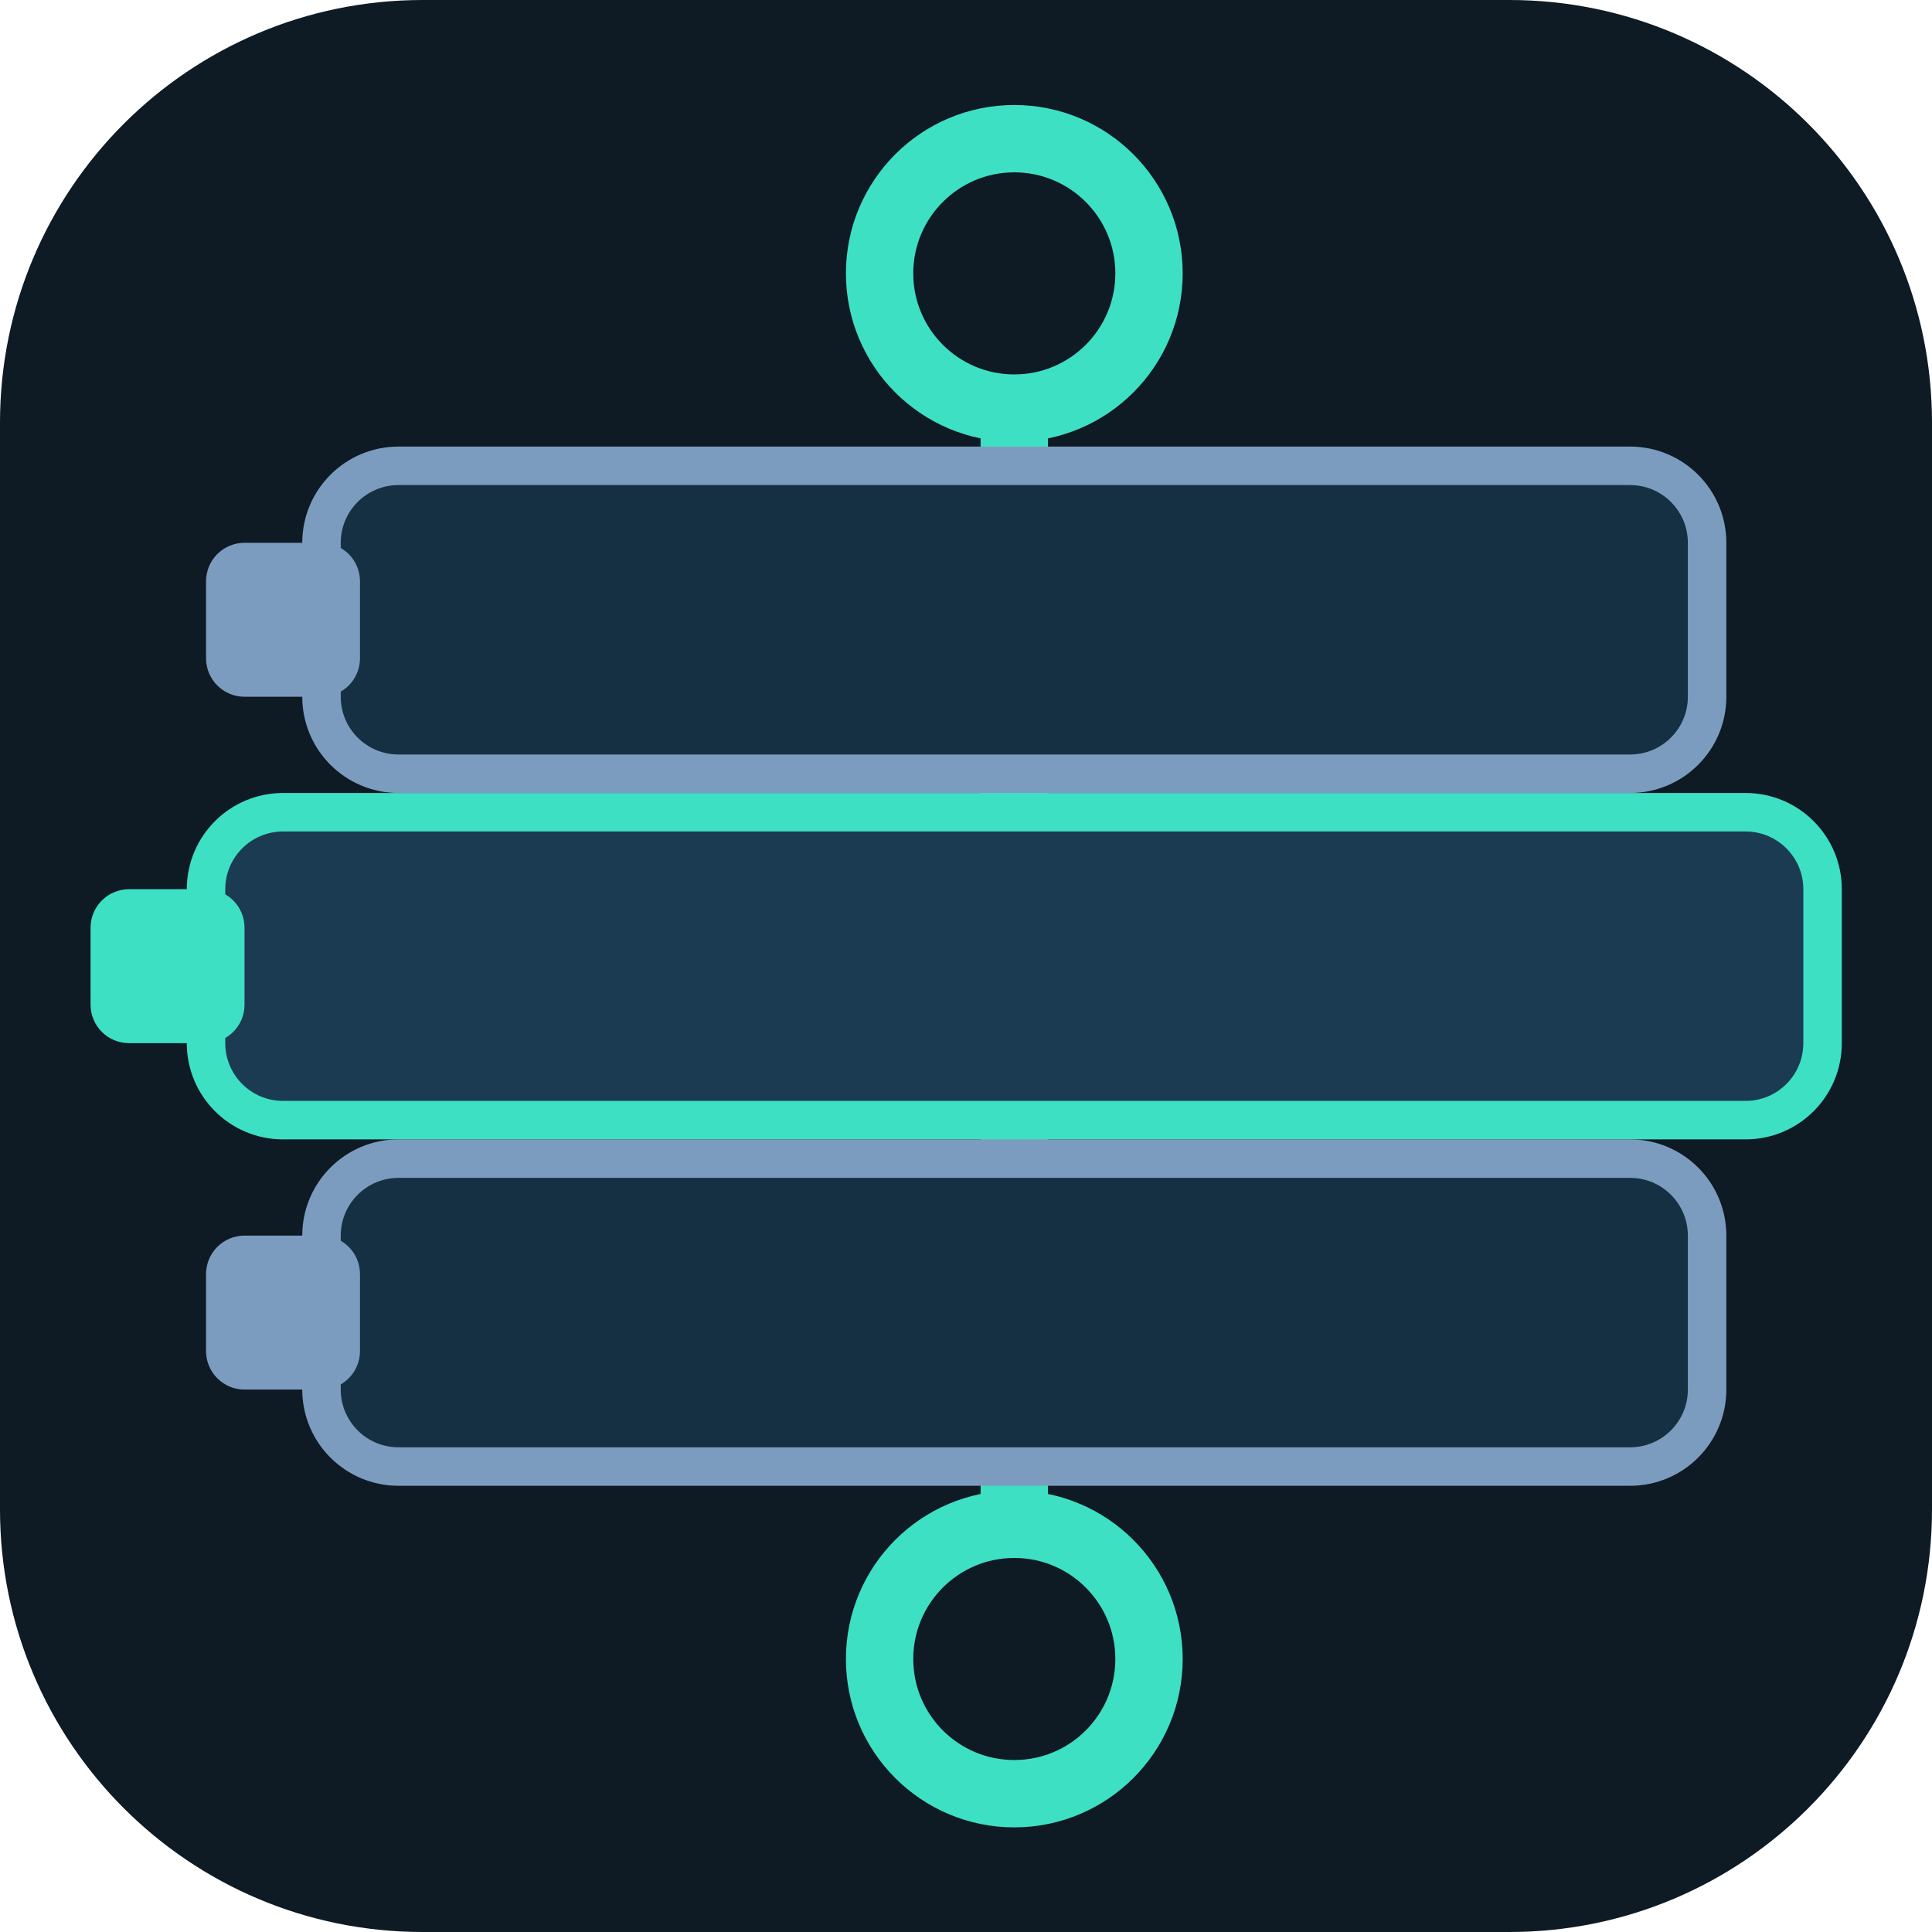
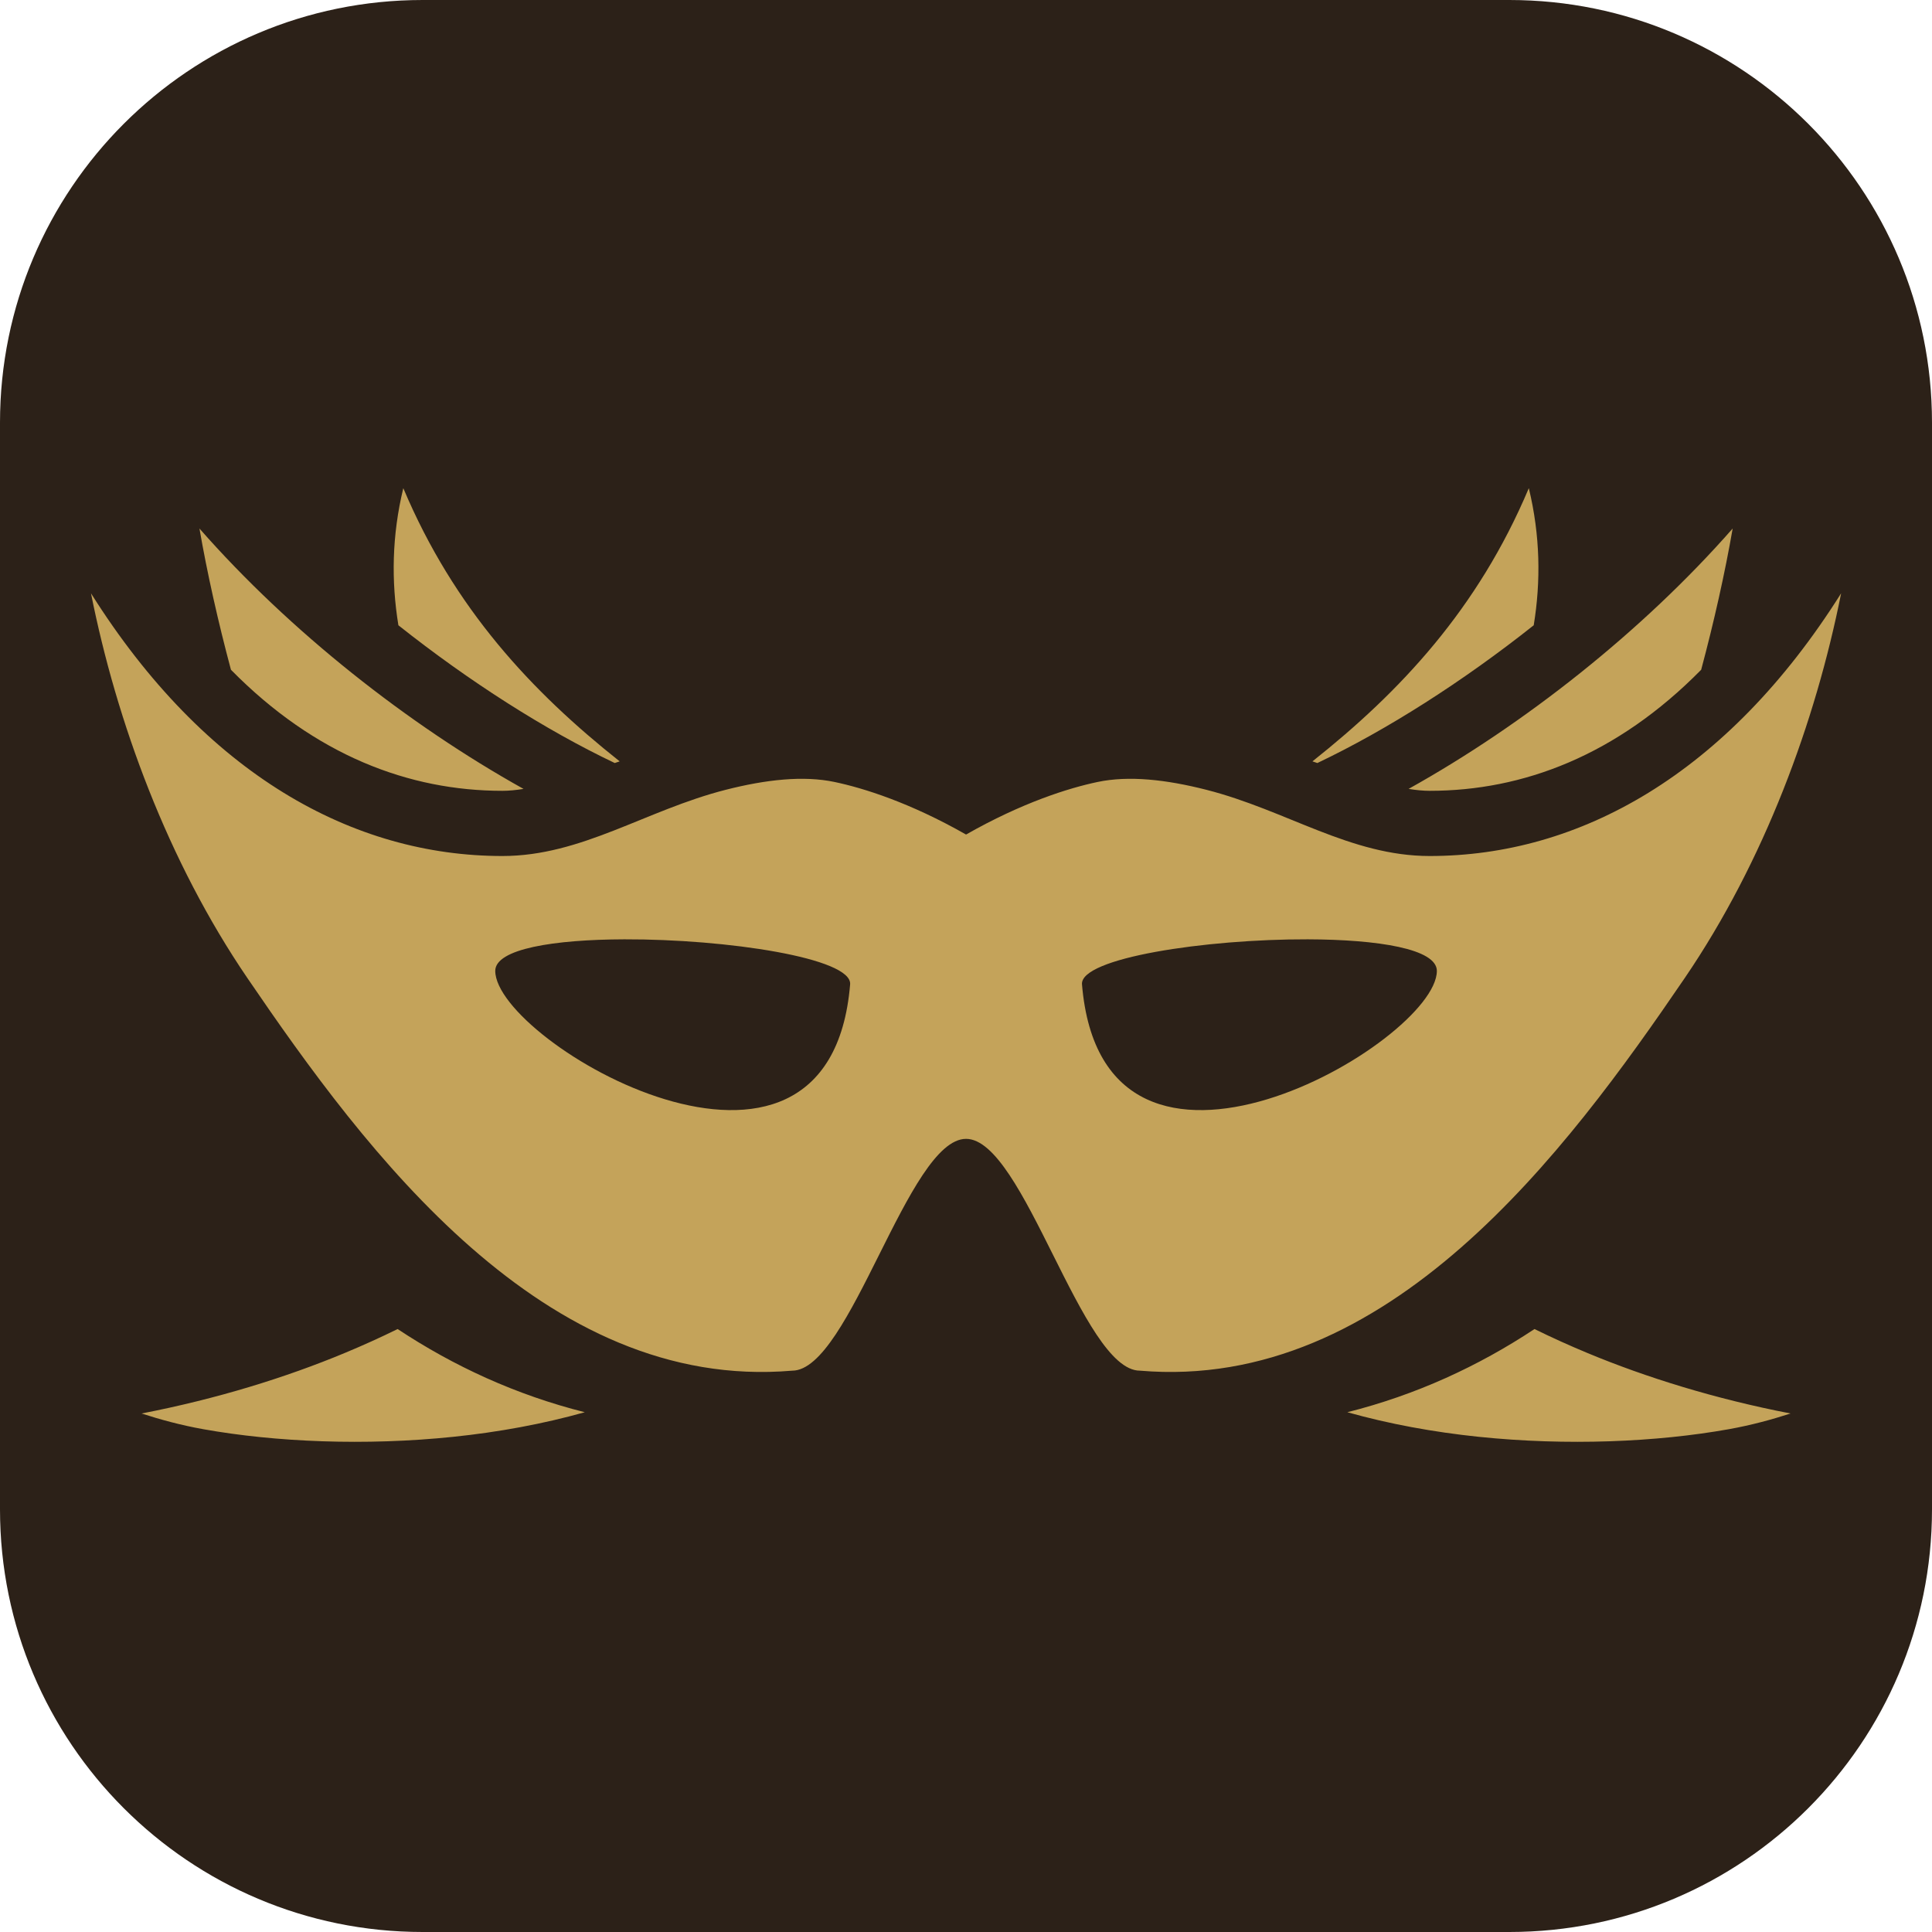
<svg xmlns="http://www.w3.org/2000/svg" viewBox="0 0 128 128" fill="none">
-   <rect width="128" height="128" rx="28" fill="#0E1A24" />
-   <g transform="translate(6 6.956) scale(1.275) translate(-16 -19.25)">
-     <path stroke="#3EE0C4" stroke-width="3.5" stroke-linecap="round" d="M64 22v84" />
-     <circle cx="64" cy="28" r="7" fill="#0E1A24" stroke="#3EE0C4" stroke-width="3.5" />
-     <circle cx="64" cy="64" r="7" fill="#0E1A24" stroke="#7C9CBF" stroke-width="3.5" />
-     <circle cx="64" cy="100" r="7" fill="#0E1A24" stroke="#3EE0C4" stroke-width="3.5" />
-     <rect x="28" y="38" width="72" height="16" rx="4" fill="#153042" stroke="#7C9CBF" stroke-width="2" />
-     <rect x="22" y="56" width="84" height="16" rx="4" fill="#1B3B52" stroke="#3EE0C4" stroke-width="2" />
-     <rect x="28" y="74" width="72" height="16" rx="4" fill="#153042" stroke="#7C9CBF" stroke-width="2" />
-     <rect x="22" y="42" width="8" height="8" rx="2" fill="#7C9CBF" />
-     <rect x="16" y="60" width="8" height="8" rx="2" fill="#3EE0C4" />
-     <rect x="22" y="78" width="8" height="8" rx="2" fill="#7C9CBF" />
+   <rect width="128" height="128" rx="28" fill="#2C2118" />
+   <g transform="translate(6 32.395) scale(1.097) translate(-11.125 -32)">
+     <svg x="8" y="22" width="112" height="88" viewBox="0 80 512 400">
+       <path fill="#C4A35A" d="M411.37 124.355c3.16 13.036 3.345 25.696 1.355 37.852-19.596 15.54-40.52 28.885-59.733 38.029l-1.36-.457c24.217-19.204 45.7-42.1 59.737-75.424zm-310.74 0c14.039 33.324 35.521 56.22 59.737 75.424-.455.154-.908.305-1.36.457-19.212-9.144-40.136-22.488-59.732-38.03-1.99-12.155-1.805-24.815 1.356-37.85zm367.022 11.137c-2.128 12.273-5.158 25.783-8.697 38.996C435.647 198.164 409.74 207.91 384 207.91c-1.774 0-3.725-.191-5.824-.53 31.882-17.768 64.556-43.5 89.476-71.888zm-423.304 0c24.92 28.389 57.594 54.12 89.476 71.889-2.099.338-4.05.529-5.824.529-25.74 0-51.647-9.745-74.955-33.422-3.539-13.213-6.57-26.723-8.697-38.996zm453.25 17.885c-7.066 35.468-21.193 73.969-43.196 106.25C421.706 307.597 372.623 373.844 304 368c-16 0-32-64-48-64s-32 64-48 64c-68.623 5.844-117.706-60.404-150.402-108.373-22.003-32.281-36.13-70.782-43.196-106.25C45.948 203.484 86.801 225.91 128 225.91c21.913 0 39.477-12.627 61.64-18.28 11.082-2.825 21.409-3.978 30.04-2.163 8.01 1.683 20.862 5.71 36.32 14.517 15.458-8.806 28.31-12.834 36.32-14.517 8.631-1.815 18.958-.662 30.04 2.164 22.163 5.652 39.727 18.279 61.64 18.279 41.2 0 82.052-22.426 113.598-72.533zm-147.244 95.535c-28.264-.086-62.951 5.168-62.346 12.435 5.812 69.834 97.853 16 97.976-3.693.039-6.125-16.292-8.683-35.63-8.742zm-188.708 0c-19.338.059-35.669 2.617-35.63 8.742.123 19.694 92.164 73.527 97.976 3.693.605-7.267-34.082-12.521-62.346-12.435zm251.292 107.597a256.804 256.804 0 0 0 14.63 6.62c16.182 6.737 35.272 12.676 56.069 16.693-5.14 1.657-10.72 3.207-17.07 4.342-19.914 3.559-44.712 4.621-69.042 2.095-12.442-1.291-24.758-3.542-36.261-6.787 18.97-4.771 36.193-12.712 51.673-22.963zm-313.875 0c15.48 10.251 32.702 18.192 51.673 22.963-11.503 3.245-23.82 5.496-36.261 6.787-24.33 2.526-49.128 1.464-69.041-2.095-6.352-1.135-11.93-2.685-17.07-4.342 20.796-4.017 39.886-9.956 56.068-16.693a256.8 256.8 0 0 0 14.63-6.62z" />
+     </svg>
  </g>
</svg>
